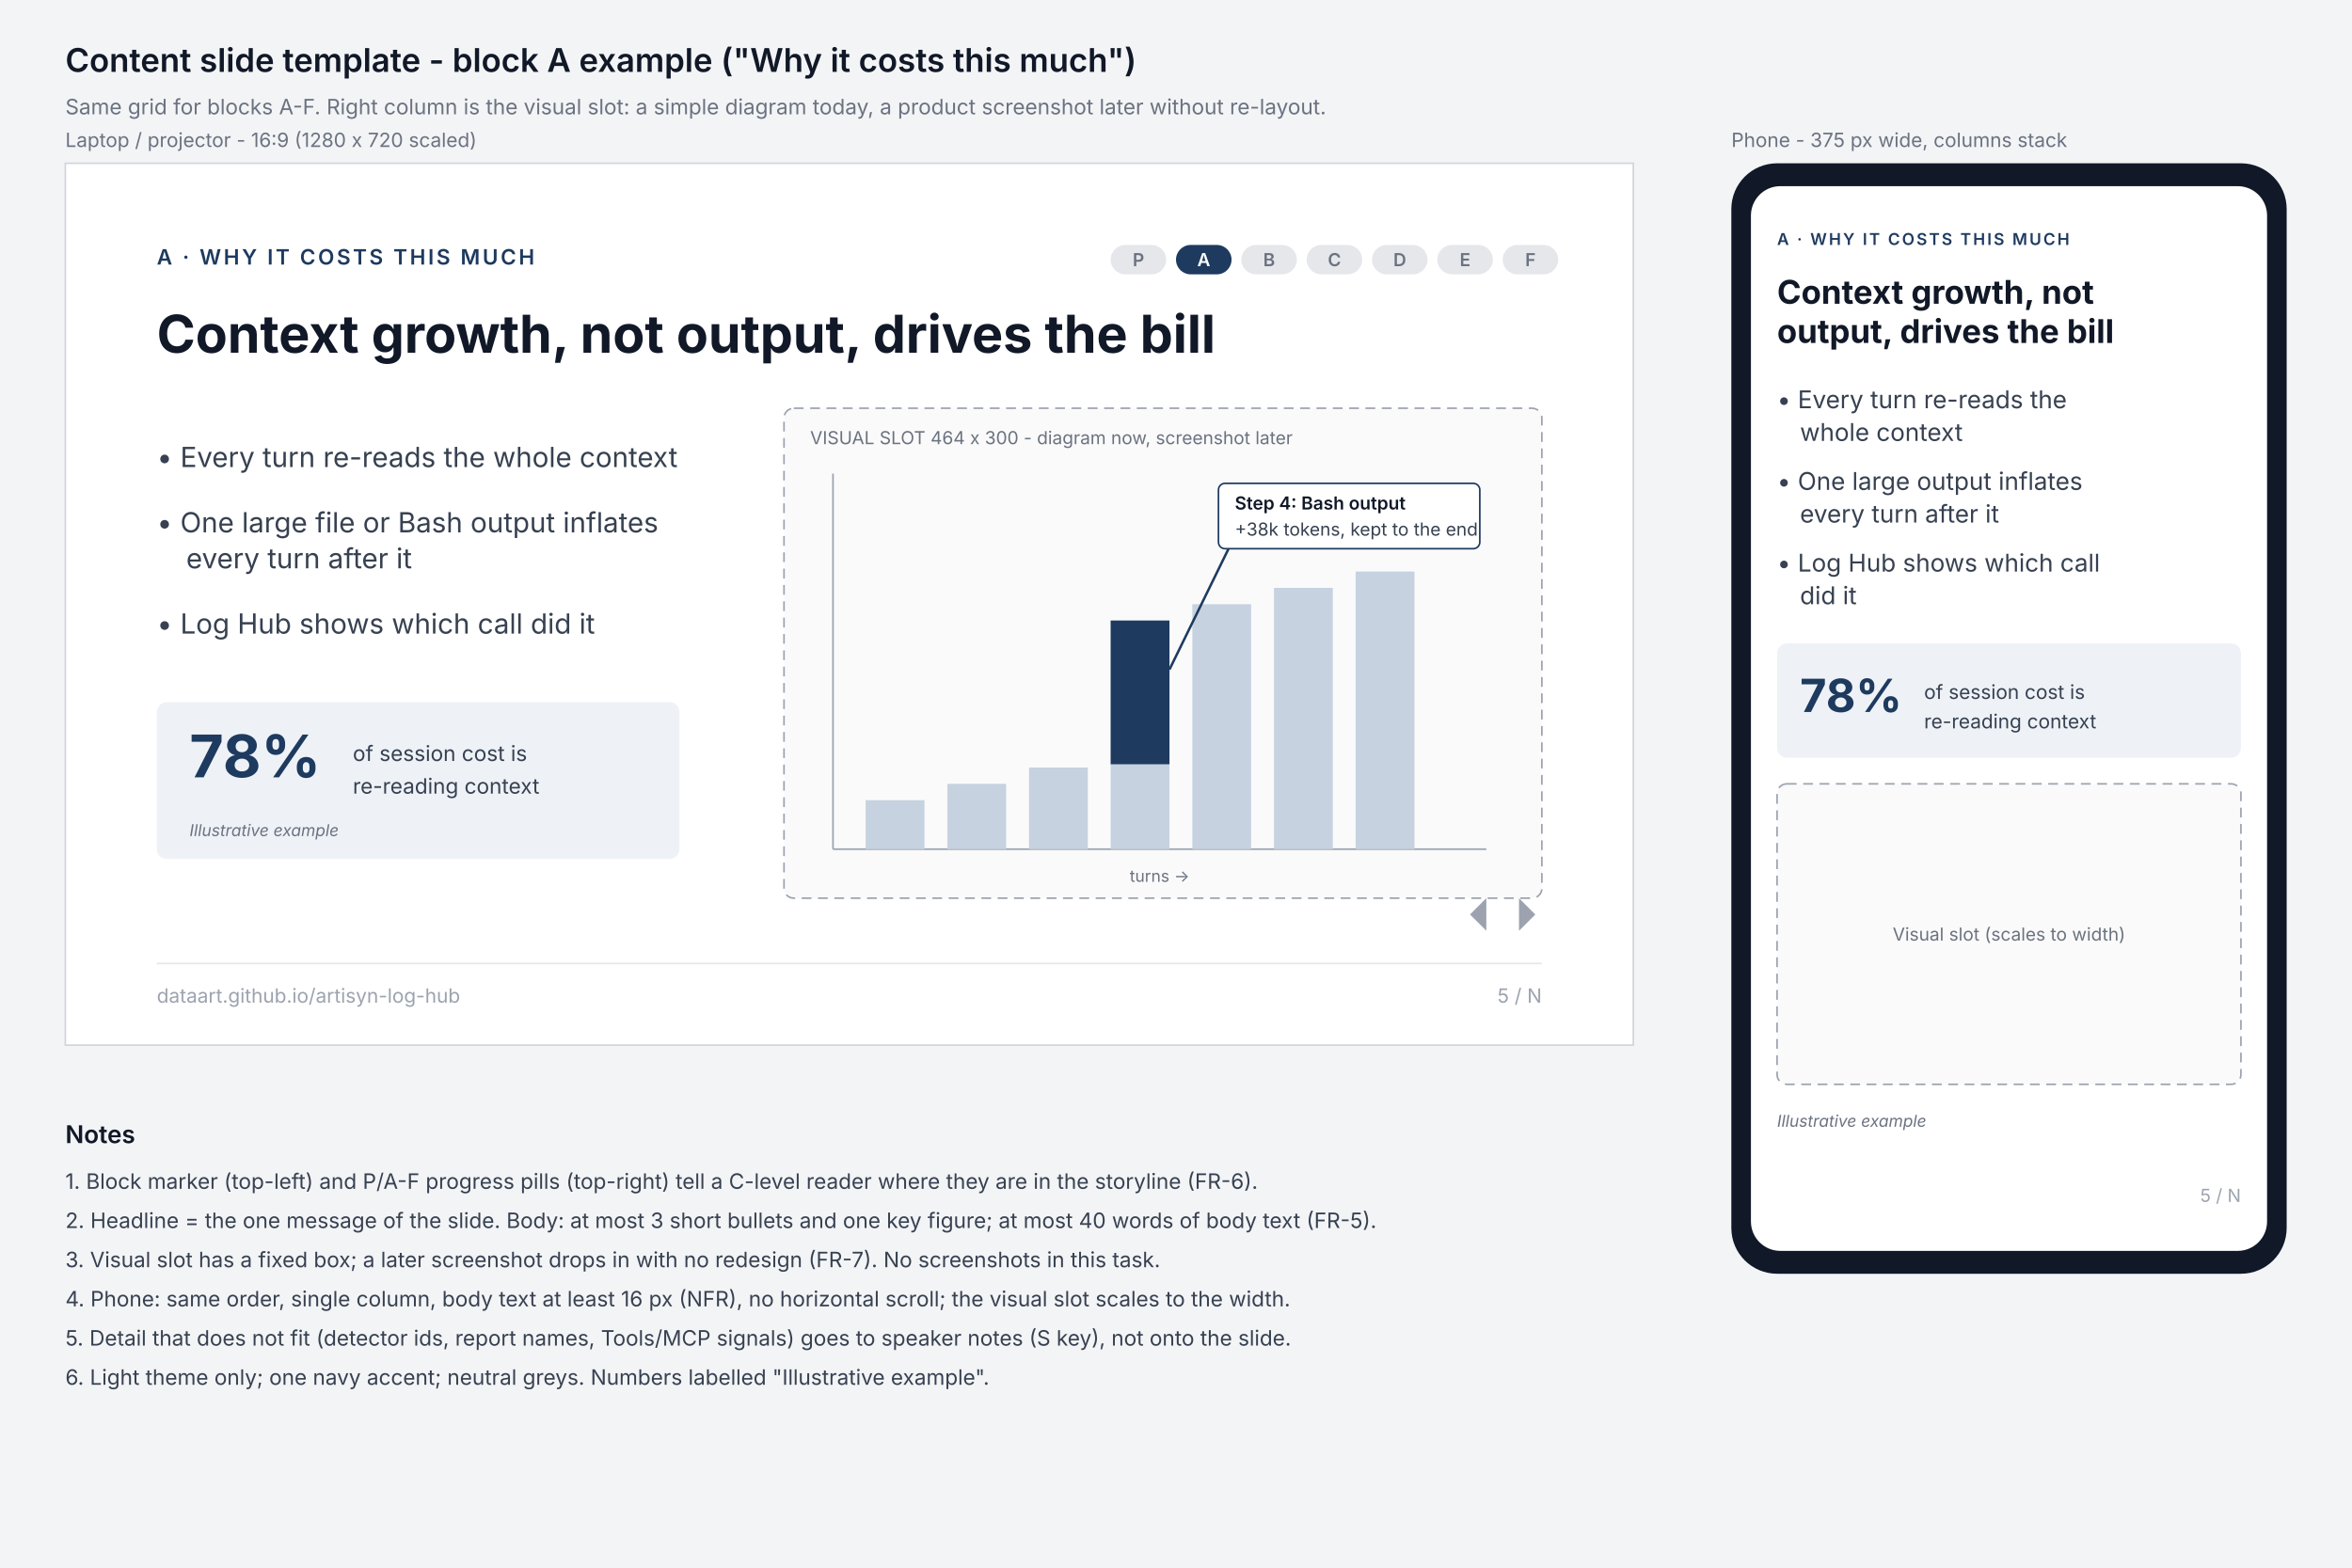
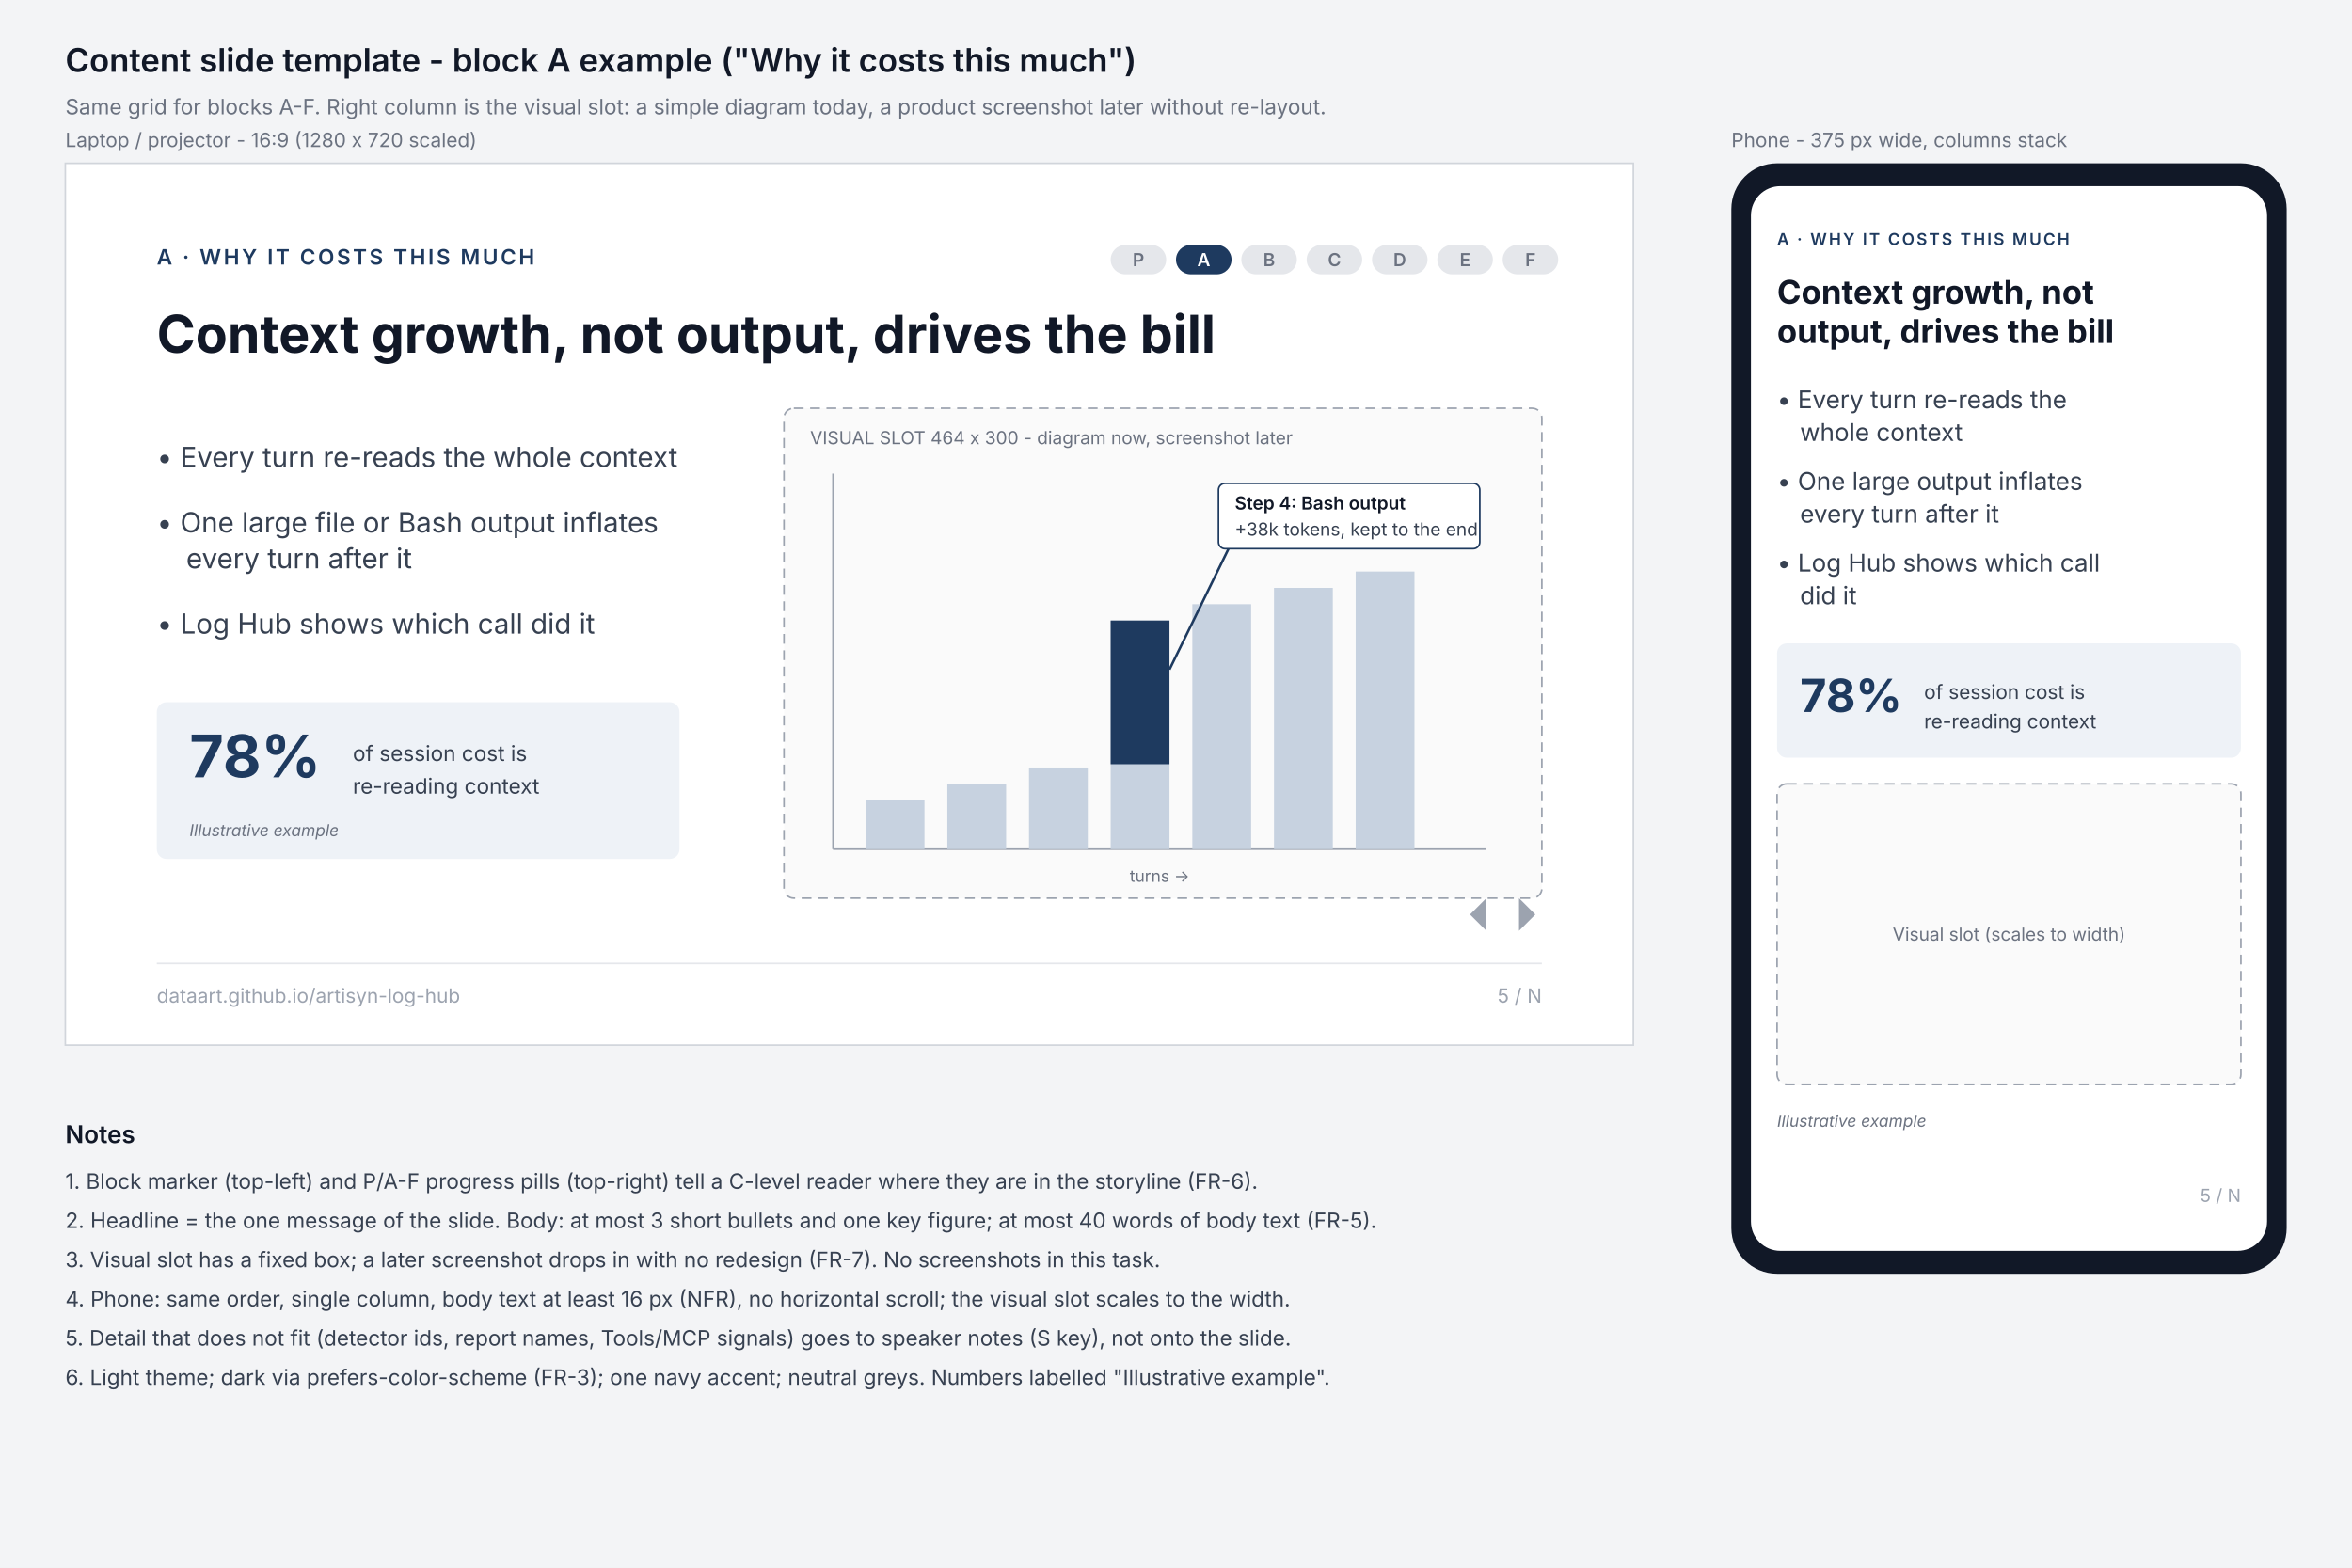
<svg xmlns="http://www.w3.org/2000/svg" width="1440" height="960" viewBox="0 0 1440 960" font-family="Inter, Segoe UI, Arial, sans-serif">
  <rect width="1440" height="960" fill="#f3f4f6" />
  <text x="40" y="44" font-size="20" font-weight="600" fill="#111827">Content slide template - block A example ("Why it costs this much")</text>
  <text x="40" y="70" font-size="13" fill="#6b7280">Same grid for blocks A-F. Right column is the visual slot: a simple diagram today, a product screenshot later without re-layout.</text>
  <g transform="translate(40,100)">
    <text x="0" y="-10" font-size="12" fill="#6b7280">Laptop / projector - 16:9 (1280 x 720 scaled)</text>
    <rect width="960" height="540" fill="#ffffff" stroke="#d1d5db" />
    <text x="56" y="62" font-size="13" font-weight="600" fill="#1e3a5f" letter-spacing="1.5">A · WHY IT COSTS THIS MUCH</text>
    <g transform="translate(640,50)" font-size="11" font-weight="600">
      <rect width="34" height="18" rx="9" fill="#e5e7eb" />
      <text x="17" y="13" text-anchor="middle" fill="#6b7280">P</text>
      <rect x="40" width="34" height="18" rx="9" fill="#1e3a5f" />
      <text x="57" y="13" text-anchor="middle" fill="#ffffff">A</text>
      <rect x="80" width="34" height="18" rx="9" fill="#e5e7eb" />
      <text x="97" y="13" text-anchor="middle" fill="#6b7280">B</text>
      <rect x="120" width="34" height="18" rx="9" fill="#e5e7eb" />
      <text x="137" y="13" text-anchor="middle" fill="#6b7280">C</text>
      <rect x="160" width="34" height="18" rx="9" fill="#e5e7eb" />
      <text x="177" y="13" text-anchor="middle" fill="#6b7280">D</text>
      <rect x="200" width="34" height="18" rx="9" fill="#e5e7eb" />
      <text x="217" y="13" text-anchor="middle" fill="#6b7280">E</text>
      <rect x="240" width="34" height="18" rx="9" fill="#e5e7eb" />
      <text x="257" y="13" text-anchor="middle" fill="#6b7280">F</text>
    </g>
    <text x="56" y="116" font-size="32" font-weight="700" fill="#111827">Context growth, not output, drives the bill</text>
    <g font-size="17" fill="#374151">
      <text x="56" y="186">• Every turn re-reads the whole context</text>
      <text x="56" y="226">• One large file or Bash output inflates</text>
      <text x="74" y="248">every turn after it</text>
      <text x="56" y="288">• Log Hub shows which call did it</text>
    </g>
    <rect x="56" y="330" width="320" height="96" rx="6" fill="#eef2f7" />
    <text x="76" y="376" font-size="36" font-weight="700" fill="#1e3a5f">78%</text>
    <text x="176" y="366" font-size="13" fill="#374151">of session cost is</text>
    <text x="176" y="386" font-size="13" fill="#374151">re-reading context</text>
    <text x="76" y="412" font-size="10" fill="#6b7280" font-style="italic">Illustrative example</text>
    <rect x="440" y="150" width="464" height="300" rx="6" fill="#fafafa" stroke="#9ca3af" stroke-dasharray="6 4" />
    <text x="456" y="172" font-size="11" fill="#6b7280">VISUAL SLOT 464 x 300 - diagram now, screenshot later</text>
    <g transform="translate(470,190)">
      <line x1="0" y1="230" x2="400" y2="230" stroke="#9ca3af" />
      <line x1="0" y1="0" x2="0" y2="230" stroke="#9ca3af" />
      <g fill="#c7d2e0">
        <rect x="20" y="200" width="36" height="30" />
        <rect x="70" y="190" width="36" height="40" />
        <rect x="120" y="180" width="36" height="50" />
        <rect x="170" y="90" width="36" height="140" />
        <rect x="220" y="80" width="36" height="150" />
        <rect x="270" y="70" width="36" height="160" />
        <rect x="320" y="60" width="36" height="170" />
      </g>
      <rect x="170" y="90" width="36" height="88" fill="#1e3a5f" />
      <path d="M206 120 L250 30" stroke="#1e3a5f" stroke-width="1.5" />
      <rect x="236" y="6" width="160" height="40" rx="4" fill="#ffffff" stroke="#1e3a5f" />
      <text x="246" y="22" font-size="11" fill="#111827" font-weight="600">Step 4: Bash output</text>
      <text x="246" y="38" font-size="11" fill="#374151">+38k tokens, kept to the end</text>
      <text x="200" y="250" font-size="10" fill="#6b7280" text-anchor="middle">turns -&gt;</text>
    </g>
    <line x1="56" y1="490" x2="904" y2="490" stroke="#e5e7eb" />
    <text x="56" y="514" font-size="12" fill="#9ca3af">dataart.github.io/artisyn-log-hub</text>
    <text x="904" y="514" font-size="12" fill="#9ca3af" text-anchor="end">5 / N</text>
    <g transform="translate(860,450)" fill="#9ca3af">
      <path d="M0 10 L10 0 L10 20 Z" />
      <path d="M30 0 L40 10 L30 20 Z" />
    </g>
  </g>
  <g transform="translate(1060,100)">
    <text x="0" y="-10" font-size="12" fill="#6b7280">Phone - 375 px wide, columns stack</text>
    <rect width="340" height="680" rx="28" fill="#111827" />
    <rect x="12" y="14" width="316" height="652" rx="18" fill="#ffffff" />
    <g transform="translate(28,50)">
      <text font-size="10" font-weight="600" fill="#1e3a5f" letter-spacing="1.2">A · WHY IT COSTS THIS MUCH</text>
      <text y="36" font-size="20" font-weight="700" fill="#111827">Context growth, not</text>
      <text y="60" font-size="20" font-weight="700" fill="#111827">output, drives the bill</text>
      <g font-size="15" fill="#374151">
        <text y="100">• Every turn re-reads the</text>
        <text x="14" y="120">whole context</text>
        <text y="150">• One large output inflates</text>
        <text x="14" y="170">every turn after it</text>
        <text y="200">• Log Hub shows which call</text>
        <text x="14" y="220">did it</text>
      </g>
      <rect y="244" width="284" height="70" rx="6" fill="#eef2f7" />
      <text x="14" y="286" font-size="28" font-weight="700" fill="#1e3a5f">78%</text>
      <text x="90" y="278" font-size="12" fill="#374151">of session cost is</text>
      <text x="90" y="296" font-size="12" fill="#374151">re-reading context</text>
      <rect y="330" width="284" height="184" rx="6" fill="#fafafa" stroke="#9ca3af" stroke-dasharray="6 4" />
      <text x="142" y="426" font-size="11" fill="#6b7280" text-anchor="middle">Visual slot (scales to width)</text>
      <text y="540" font-size="10" fill="#6b7280" font-style="italic">Illustrative example</text>
      <text x="284" y="586" font-size="11" fill="#9ca3af" text-anchor="end">5 / N</text>
    </g>
  </g>
  <g transform="translate(40,700)" font-size="13" fill="#374151">
    <text font-size="15" font-weight="600" fill="#111827">Notes</text>
    <text y="28">1. Block marker (top-left) and P/A-F progress pills (top-right) tell a C-level reader where they are in the storyline (FR-6).</text>
    <text y="52">2. Headline = the one message of the slide. Body: at most 3 short bullets and one key figure; at most 40 words of body text (FR-5).</text>
    <text y="76">3. Visual slot has a fixed box; a later screenshot drops in with no redesign (FR-7). No screenshots in this task.</text>
    <text y="100">4. Phone: same order, single column, body text at least 16 px (NFR), no horizontal scroll; the visual slot scales to the width.</text>
    <text y="124">5. Detail that does not fit (detector ids, report names, Tools/MCP signals) goes to speaker notes (S key), not onto the slide.</text>
-     <text y="148">6. Light theme only; one navy accent; neutral greys. Numbers labelled "Illustrative example".</text>
+     <text y="148">6. Light theme; dark via prefers-color-scheme (FR-3); one navy accent; neutral greys. Numbers labelled "Illustrative example".</text>
  </g>
</svg>
